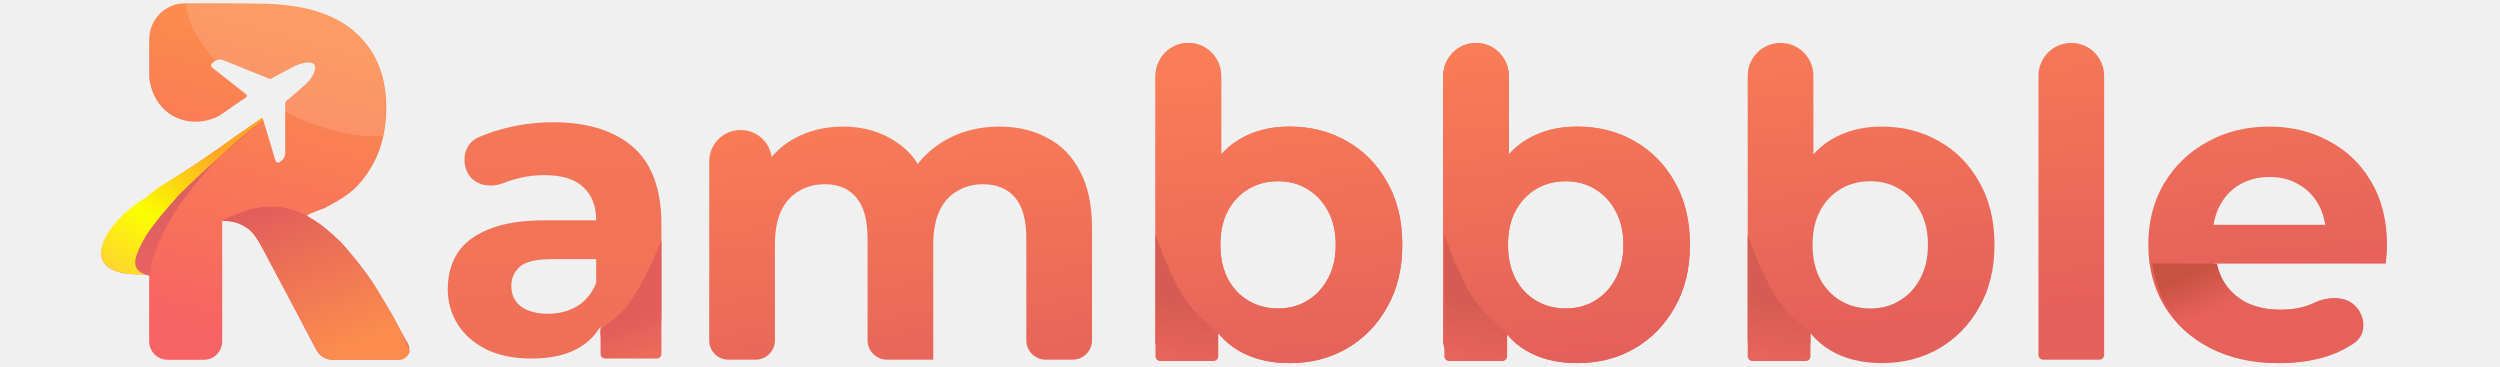
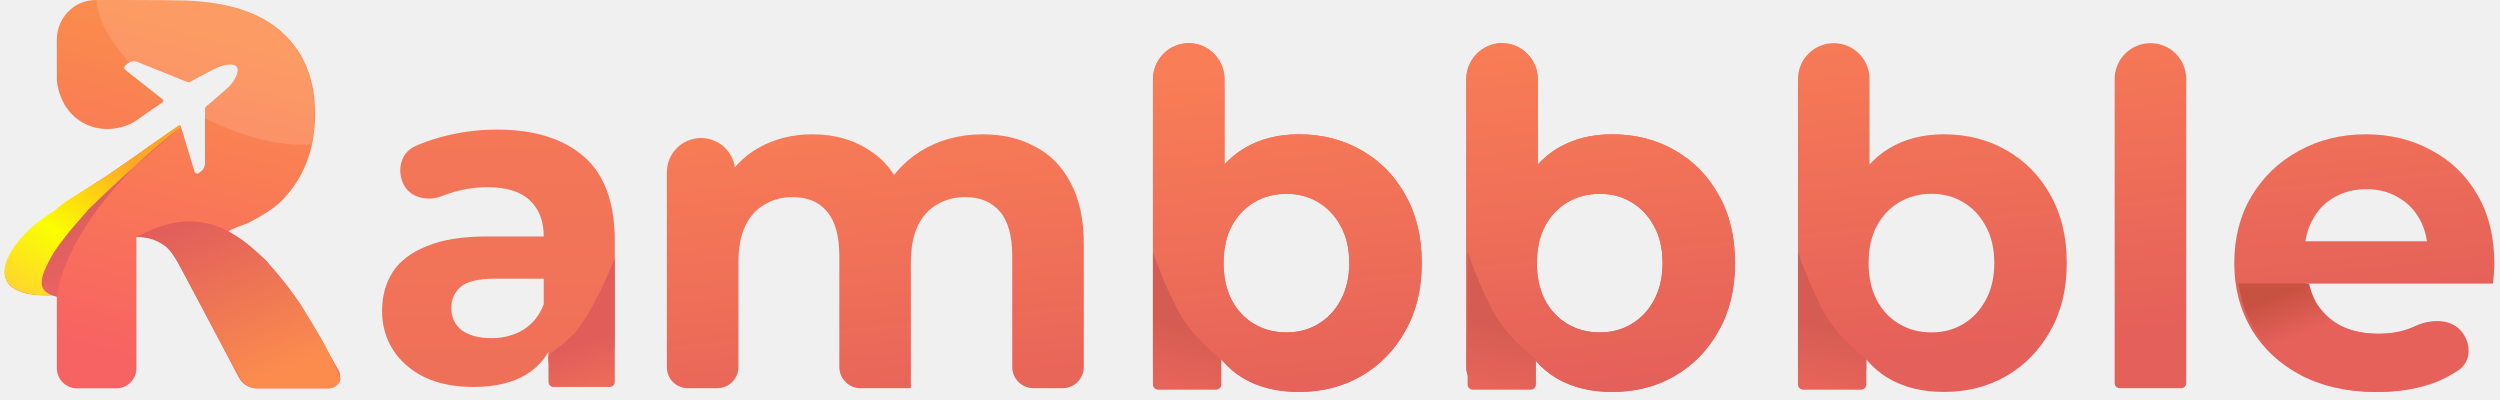
- <svg xmlns="http://www.w3.org/2000/svg" width="232" height="34" viewBox="0 0 232 34" fill="none">
-   <path d="M57.838 32.955C56.665 32.955 55.714 32.004 55.714 30.831V28.799L55.326 27.889V20.448C55.326 19.129 54.925 18.099 54.123 17.361C53.347 16.622 52.144 16.253 50.515 16.253C49.402 16.253 48.303 16.437 47.217 16.807C47.015 16.872 46.818 16.942 46.628 17.017C45.451 17.479 43.964 17.165 43.395 16.035V16.035C42.781 14.816 43.139 13.303 44.387 12.749C45.023 12.466 45.708 12.223 46.441 12.018C48.044 11.569 49.674 11.345 51.329 11.345C54.511 11.345 56.981 12.11 58.74 13.64C60.499 15.171 61.378 17.559 61.378 20.804V29.415C61.378 31.37 59.793 32.955 57.838 32.955V32.955ZM49.351 33.272C47.721 33.272 46.324 32.994 45.16 32.44C43.996 31.86 43.104 31.081 42.483 30.105C41.863 29.129 41.552 28.034 41.552 26.82C41.552 25.554 41.85 24.445 42.445 23.495C43.065 22.546 44.035 21.807 45.354 21.279C46.674 20.725 48.394 20.448 50.515 20.448H56.063V24.05H51.174C49.752 24.05 48.769 24.287 48.225 24.762C47.708 25.237 47.45 25.831 47.45 26.543C47.45 27.335 47.747 27.968 48.342 28.443C48.963 28.891 49.803 29.116 50.864 29.116C51.873 29.116 52.778 28.878 53.58 28.403C54.382 27.902 54.964 27.176 55.326 26.226L56.257 29.076C55.817 30.448 55.015 31.49 53.851 32.203C52.687 32.915 51.187 33.272 49.351 33.272Z" fill="url(#paint0_linear_1_328)" />
-   <path fill-rule="evenodd" clip-rule="evenodd" d="M61.379 24.8L61.379 22.309C61.379 22.309 59.89 26.1 58.3 28.267C57.543 29.298 55.863 30.433 55.863 30.433L55.731 30.65C55.795 30.579 55.67 30.887 55.731 30.814V32.839C55.731 33.078 55.921 33.272 56.155 33.272H60.955C61.189 33.272 61.379 33.078 61.379 32.839V24.8Z" fill="url(#paint1_linear_1_328)" />
-   <path fill-rule="evenodd" clip-rule="evenodd" d="M13.844 3.687C13.844 1.828 15.299 0.317 17.134 0.309C17.782 0.306 18.505 0.304 19.305 0.304C22.003 0.304 23.84 0.321 24.815 0.354C28.52 0.486 31.294 1.412 33.115 3.132C34.935 4.818 35.845 7.1 35.845 9.977C35.845 12.424 35.228 14.507 33.993 16.227C32.917 17.735 32.013 18.317 30.055 19.346C29.784 19.427 28.626 19.861 28.479 20.008C28.816 20.388 30.016 20.905 30.366 21.405C30.505 21.603 30.868 21.71 31.019 21.92C31.187 22.145 31.511 22.281 31.744 22.581C32.504 23.558 33.673 24.827 34.643 26.395C35.701 28.103 36.77 29.925 37.849 31.861C38.231 32.546 37.739 33.389 36.963 33.389H30.856C30.229 33.389 29.652 33.04 29.356 32.48L24.327 22.973C23.742 21.881 23.206 21.203 22.718 20.939C22.263 20.641 21.564 20.493 20.621 20.493V31.666C20.621 32.618 19.86 33.389 18.92 33.389H15.546C14.606 33.389 13.844 32.618 13.844 31.666V25.962C13.843 25.463 13.931 25.447 13.332 25.463C6.695 25.635 9.589 20.81 13.843 18.225C13.845 18.228 13.846 18.23 13.848 18.232C14.802 17.409 16.051 16.602 17.283 15.805C17.655 15.564 18.025 15.325 18.385 15.086L20.433 13.67C20.433 13.67 21.554 12.862 21.68 12.773C21.989 12.554 22.448 12.239 22.911 11.92C23.383 11.595 23.859 11.268 24.188 11.035C24.391 10.892 24.423 11.125 24.423 11.125L25.56 14.884C25.617 15.083 25.802 15.149 25.97 15.032L26.145 14.884C26.313 14.767 26.457 14.502 26.466 14.296V9.609C26.466 9.609 26.461 9.444 26.575 9.358C26.982 9.05 28.479 7.714 28.479 7.714C28.99 7.197 29.447 6.373 29.16 5.991C28.897 5.641 27.968 5.818 27.288 6.163C27.288 6.163 25.686 6.986 25.192 7.28C25.076 7.35 24.981 7.3 24.981 7.3L20.628 5.552C20.434 5.487 20.138 5.529 19.97 5.646L19.719 5.846C19.551 5.963 19.547 6.161 19.709 6.286L22.796 8.718C22.796 8.718 23.035 8.899 22.848 9.023C22.218 9.44 21.159 10.184 20.531 10.625L20.443 10.686C20.424 10.699 20.401 10.715 20.374 10.732C17.542 12.203 14.253 10.713 13.844 7.186V5.647V3.687Z" fill="url(#paint2_linear_1_328)" />
-   <path fill-rule="evenodd" clip-rule="evenodd" d="M13.814 25.524C13.764 25.456 13.637 25.456 13.331 25.463C6.694 25.636 9.552 20.671 13.685 18.233L13.814 18.097C14.769 17.274 16.05 16.602 17.282 15.806C17.654 15.565 18.024 15.326 18.384 15.087L20.431 13.671C20.431 13.671 21.553 12.863 21.679 12.774C21.988 12.555 22.446 12.24 22.91 11.921L22.91 11.921C23.382 11.596 23.858 11.269 24.187 11.036C24.36 10.914 24.409 11.064 24.419 11.112C24.419 11.112 24.419 11.113 24.419 11.113C10.9 22.112 11.775 25.253 13.903 25.45L13.814 25.524Z" fill="url(#paint3_linear_1_328)" />
-   <path d="M20.485 14.506C15.539 19.363 14.004 23.714 13.905 25.596C11.439 25.081 12.963 23.096 13.616 21.772L14.848 20.155L16.517 18.17C17.824 16.897 19.23 15.617 20.485 14.506C21.595 13.417 22.875 12.303 24.349 11.185C24.461 11.101 22.71 12.537 20.485 14.506Z" fill="url(#paint4_linear_1_328)" />
-   <path fill-rule="evenodd" clip-rule="evenodd" d="M38.03 32.577C37.934 33.023 37.546 33.389 37.034 33.389H30.928C30.3 33.389 29.724 33.039 29.427 32.479L24.346 23.022C23.761 21.931 23.311 21.375 22.823 21.111C22.376 20.818 21.66 20.498 20.743 20.492L20.617 20.492C25.289 18.023 29.277 18.521 34.578 26.177C34.624 26.249 34.669 26.322 34.714 26.395C35.318 27.369 35.925 28.379 36.535 29.427C37.042 30.389 37.541 31.436 38.03 32.577Z" fill="url(#paint5_linear_1_328)" />
-   <path fill-rule="evenodd" clip-rule="evenodd" d="M19.992 5.602C18.317 3.781 17.32 1.904 17.238 0.308C17.845 0.305 18.515 0.304 19.25 0.304C21.948 0.304 23.785 0.321 24.76 0.354C28.466 0.486 31.24 1.412 33.06 3.132C34.881 4.818 35.791 7.1 35.791 9.977C35.791 10.905 35.702 11.781 35.524 12.605C33.035 12.809 29.732 12.044 26.411 10.352V9.609C26.411 9.609 26.407 9.444 26.52 9.358C26.927 9.05 28.425 7.714 28.425 7.714C28.935 7.197 29.392 6.373 29.105 5.991C28.843 5.641 27.914 5.818 27.233 6.163C27.233 6.163 25.631 6.986 25.138 7.28C25.021 7.35 24.927 7.3 24.927 7.3L20.573 5.552C20.406 5.496 20.163 5.519 19.992 5.602Z" fill="white" fill-opacity="0.13" />
-   <path d="M92.742 11.747C94.41 11.747 95.882 12.091 97.158 12.777C98.461 13.438 99.477 14.468 100.207 15.868C100.962 17.241 101.34 19.011 101.34 21.177V31.574C101.34 32.571 100.532 33.379 99.535 33.379H97.049C96.052 33.379 95.243 32.571 95.243 31.574V22.127C95.243 20.411 94.892 19.143 94.188 18.324C93.485 17.505 92.495 17.096 91.218 17.096C90.333 17.096 89.538 17.307 88.835 17.73C88.131 18.126 87.584 18.733 87.193 19.552C86.802 20.371 86.607 21.414 86.607 22.682V33.379H82.316C81.319 33.379 80.511 32.571 80.511 31.574V22.127C80.511 20.411 80.159 19.143 79.456 18.324C78.778 17.505 77.801 17.096 76.525 17.096C75.639 17.096 74.844 17.307 74.141 17.73C73.437 18.126 72.89 18.733 72.499 19.552C72.109 20.371 71.913 21.414 71.913 22.682V31.574C71.913 32.571 71.105 33.379 70.108 33.379H67.593C66.612 33.379 65.817 32.584 65.817 31.603V14.976C65.817 13.368 67.12 12.064 68.728 12.064V12.064C70.336 12.064 71.64 13.368 71.64 14.976V17.888L70.545 16.185C71.275 14.732 72.304 13.636 73.633 12.896C74.987 12.13 76.525 11.747 78.244 11.747C80.172 11.747 81.852 12.249 83.285 13.253C84.744 14.23 85.708 15.736 86.177 17.769L84.028 17.175C84.731 15.511 85.852 14.191 87.389 13.213C88.952 12.236 90.736 11.747 92.742 11.747Z" fill="url(#paint6_linear_1_328)" />
-   <path d="M174.615 33.696C172.765 33.696 171.176 33.3 169.847 32.507C168.518 31.715 167.502 30.513 166.799 28.902C166.095 27.265 165.744 25.204 165.744 22.722C165.744 20.212 166.108 18.152 166.838 16.541C167.593 14.93 168.636 13.728 169.964 12.936C171.293 12.143 172.843 11.747 174.615 11.747C176.595 11.747 178.366 12.196 179.929 13.094C181.519 13.992 182.769 15.26 183.681 16.898C184.619 18.535 185.088 20.477 185.088 22.722C185.088 24.94 184.619 26.868 183.681 28.506C182.769 30.143 181.519 31.424 179.929 32.349C178.366 33.247 176.595 33.696 174.615 33.696ZM163.969 33.379C162.985 33.379 162.187 32.581 162.187 31.597V7.03C162.187 5.347 163.552 3.982 165.236 3.982V3.982C166.919 3.982 168.284 5.347 168.284 7.03V16.383L167.893 22.682L168.01 29.021V31.574C168.01 32.571 167.202 33.379 166.205 33.379H163.969ZM173.56 28.625C174.576 28.625 175.474 28.387 176.256 27.912C177.064 27.436 177.702 26.763 178.171 25.891C178.666 24.993 178.913 23.937 178.913 22.722C178.913 21.48 178.666 20.424 178.171 19.552C177.702 18.681 177.064 18.007 176.256 17.532C175.474 17.056 174.576 16.819 173.56 16.819C172.543 16.819 171.632 17.056 170.824 17.532C170.016 18.007 169.378 18.681 168.909 19.552C168.44 20.424 168.206 21.48 168.206 22.722C168.206 23.937 168.44 24.993 168.909 25.891C169.378 26.763 170.016 27.436 170.824 27.912C171.632 28.387 172.543 28.625 173.56 28.625Z" fill="url(#paint7_linear_1_328)" />
-   <path d="M189.611 33.379C189.367 33.379 189.169 33.181 189.169 32.937V7.03C189.169 5.347 190.534 3.982 192.217 3.982V3.982C193.901 3.982 195.265 5.347 195.265 7.03V32.937C195.265 33.181 195.067 33.379 194.823 33.379H189.611Z" fill="url(#paint8_linear_1_328)" />
-   <path d="M211.357 33.696C208.961 33.696 206.85 33.221 205.027 32.27C203.229 31.319 201.835 30.025 200.845 28.387C199.855 26.723 199.36 24.835 199.36 22.722C199.36 20.582 199.842 18.694 200.806 17.056C201.796 15.392 203.138 14.098 204.831 13.174C206.525 12.223 208.44 11.747 210.576 11.747C212.634 11.747 214.484 12.196 216.125 13.094C217.792 13.966 219.108 15.234 220.072 16.898C221.036 18.535 221.518 20.503 221.518 22.801C221.518 23.039 221.505 23.316 221.479 23.633C221.453 23.923 221.427 24.201 221.401 24.465H204.323V20.86H218.196L215.852 21.929C215.852 20.82 215.63 19.856 215.187 19.037C214.744 18.218 214.132 17.584 213.35 17.135C212.569 16.66 211.657 16.422 210.615 16.422C209.573 16.422 208.648 16.66 207.84 17.135C207.059 17.584 206.446 18.232 206.004 19.077C205.561 19.895 205.339 20.873 205.339 22.009V22.959C205.339 24.122 205.587 25.151 206.082 26.05C206.603 26.921 207.319 27.595 208.231 28.07C209.169 28.519 210.263 28.744 211.514 28.744C212.634 28.744 213.611 28.572 214.445 28.229C214.569 28.179 214.691 28.126 214.812 28.069C216.012 27.506 217.53 27.497 218.422 28.478V28.478C219.341 29.488 219.376 31.066 218.246 31.833C217.682 32.216 217.066 32.546 216.399 32.824C214.94 33.405 213.259 33.696 211.357 33.696Z" fill="url(#paint9_linear_1_328)" />
-   <path d="M146.353 33.696C144.503 33.696 142.914 33.3 141.585 32.507C140.256 31.715 139.24 30.513 138.537 28.902C137.833 27.265 137.482 25.204 137.482 22.722C137.482 20.212 137.846 18.152 138.576 16.541C139.331 14.93 140.374 13.728 141.702 12.936C143.031 12.143 144.581 11.747 146.353 11.747C148.333 11.747 150.104 12.196 151.667 13.094C153.257 13.992 154.507 15.26 155.419 16.898C156.357 18.535 156.826 20.477 156.826 22.722C156.826 24.94 156.357 26.868 155.419 28.506C154.507 30.143 153.257 31.424 151.667 32.349C150.104 33.247 148.333 33.696 146.353 33.696ZM135.683 33.379C134.712 33.379 133.925 32.581 133.925 31.597V7.072C133.925 5.366 135.29 3.982 136.974 3.982C138.657 3.982 140.022 5.366 140.022 7.072V16.383L139.631 22.682L139.748 29.021V30.661C139.748 32.162 138.548 33.379 137.067 33.379H135.683ZM145.298 28.625C146.314 28.625 147.212 28.387 147.994 27.912C148.802 27.436 149.44 26.763 149.909 25.891C150.404 24.993 150.651 23.937 150.651 22.722C150.651 21.48 150.404 20.424 149.909 19.552C149.44 18.681 148.802 18.007 147.994 17.532C147.212 17.056 146.314 16.819 145.298 16.819C144.281 16.819 143.37 17.056 142.562 17.532C141.754 18.007 141.116 18.681 140.647 19.552C140.178 20.424 139.944 21.48 139.944 22.722C139.944 23.937 140.178 24.993 140.647 25.891C141.116 26.763 141.754 27.436 142.562 27.912C143.37 28.387 144.281 28.625 145.298 28.625Z" fill="url(#paint10_linear_1_328)" />
-   <path d="M146.353 33.696C144.503 33.696 142.914 33.3 141.585 32.507C140.256 31.715 139.24 30.513 138.537 28.902C137.833 27.265 137.482 25.204 137.482 22.722C137.482 20.212 137.846 18.152 138.576 16.541C139.331 14.93 140.374 13.728 141.702 12.936C143.031 12.143 144.581 11.747 146.353 11.747C148.333 11.747 150.104 12.196 151.667 13.094C153.257 13.992 154.507 15.26 155.419 16.898C156.357 18.535 156.826 20.477 156.826 22.722C156.826 24.94 156.357 26.868 155.419 28.506C154.507 30.143 153.257 31.424 151.667 32.349C150.104 33.247 148.333 33.696 146.353 33.696ZM135.683 33.379C134.712 33.379 133.925 32.581 133.925 31.597V7.072C133.925 5.366 135.29 3.982 136.974 3.982C138.657 3.982 140.022 5.366 140.022 7.072V16.383L139.631 22.682L139.748 29.021V30.661C139.748 32.162 138.548 33.379 137.067 33.379H135.683ZM145.298 28.625C146.314 28.625 147.212 28.387 147.994 27.912C148.802 27.436 149.44 26.763 149.909 25.891C150.404 24.993 150.651 23.937 150.651 22.722C150.651 21.48 150.404 20.424 149.909 19.552C149.44 18.681 148.802 18.007 147.994 17.532C147.212 17.056 146.314 16.819 145.298 16.819C144.281 16.819 143.37 17.056 142.562 17.532C141.754 18.007 141.116 18.681 140.647 19.552C140.178 20.424 139.944 21.48 139.944 22.722C139.944 23.937 140.178 24.993 140.647 25.891C141.116 26.763 141.754 27.436 142.562 27.912C143.37 28.387 144.281 28.625 145.298 28.625Z" fill="url(#paint11_linear_1_328)" />
-   <path d="M119.659 33.696C117.809 33.696 116.22 33.3 114.891 32.507C113.562 31.715 112.546 30.513 111.843 28.902C111.139 27.265 110.788 25.204 110.788 22.722C110.788 20.212 111.152 18.152 111.882 16.541C112.637 14.93 113.679 13.728 115.008 12.936C116.337 12.143 117.887 11.747 119.659 11.747C121.639 11.747 123.41 12.196 124.973 13.094C126.563 13.992 127.813 15.26 128.725 16.898C129.663 18.535 130.132 20.477 130.132 22.722C130.132 24.94 129.663 26.868 128.725 28.506C127.813 30.143 126.563 31.424 124.973 32.349C123.41 33.247 121.639 33.696 119.659 33.696ZM108.989 33.379C108.018 33.379 107.231 32.581 107.231 31.597V7.072C107.231 5.366 108.596 3.982 110.28 3.982C111.963 3.982 113.328 5.366 113.328 7.072V16.383L112.937 22.682L113.054 29.021V30.661C113.054 32.162 111.854 33.379 110.373 33.379H108.989ZM118.603 28.625C119.62 28.625 120.518 28.387 121.3 27.912C122.108 27.436 122.746 26.763 123.215 25.891C123.71 24.993 123.957 23.937 123.957 22.722C123.957 21.48 123.71 20.424 123.215 19.552C122.746 18.681 122.108 18.007 121.3 17.532C120.518 17.056 119.62 16.819 118.603 16.819C117.587 16.819 116.676 17.056 115.868 17.532C115.06 18.007 114.422 18.681 113.953 19.552C113.484 20.424 113.25 21.48 113.25 22.722C113.25 23.937 113.484 24.993 113.953 25.891C114.422 26.763 115.06 27.436 115.868 27.912C116.676 28.387 117.587 28.625 118.603 28.625Z" fill="url(#paint12_linear_1_328)" />
-   <path d="M119.659 33.696C117.809 33.696 116.22 33.3 114.891 32.507C113.562 31.715 112.546 30.513 111.843 28.902C111.139 27.265 110.788 25.204 110.788 22.722C110.788 20.212 111.152 18.152 111.882 16.541C112.637 14.93 113.679 13.728 115.008 12.936C116.337 12.143 117.887 11.747 119.659 11.747C121.639 11.747 123.41 12.196 124.973 13.094C126.563 13.992 127.813 15.26 128.725 16.898C129.663 18.535 130.132 20.477 130.132 22.722C130.132 24.94 129.663 26.868 128.725 28.506C127.813 30.143 126.563 31.424 124.973 32.349C123.41 33.247 121.639 33.696 119.659 33.696ZM108.989 33.379C108.018 33.379 107.231 32.581 107.231 31.597V7.072C107.231 5.366 108.596 3.982 110.28 3.982C111.963 3.982 113.328 5.366 113.328 7.072V16.383L112.937 22.682L113.054 29.021V30.661C113.054 32.162 111.854 33.379 110.373 33.379H108.989ZM118.603 28.625C119.62 28.625 120.518 28.387 121.3 27.912C122.108 27.436 122.746 26.763 123.215 25.891C123.71 24.993 123.957 23.937 123.957 22.722C123.957 21.48 123.71 20.424 123.215 19.552C122.746 18.681 122.108 18.007 121.3 17.532C120.518 17.056 119.62 16.819 118.603 16.819C117.587 16.819 116.676 17.056 115.868 17.532C115.06 18.007 114.422 18.681 113.953 19.552C113.484 20.424 113.25 21.48 113.25 22.722C113.25 23.937 113.484 24.993 113.953 25.891C114.422 26.763 115.06 27.436 115.868 27.912C116.676 28.387 117.587 28.625 118.603 28.625Z" fill="url(#paint13_linear_1_328)" />
-   <path fill-rule="evenodd" clip-rule="evenodd" d="M168.01 32.508V33.061C168.01 33.304 167.816 33.501 167.576 33.501H162.622C162.382 33.501 162.187 33.304 162.187 33.061V21.81C162.187 21.81 162.927 23.865 163.528 25.124C164.097 26.315 164.381 27.019 165.157 28.083C166.089 29.361 168.01 30.945 168.01 30.945V32.508Z" fill="url(#paint14_linear_1_328)" />
-   <path fill-rule="evenodd" clip-rule="evenodd" d="M139.862 32.508V33.061C139.862 33.304 139.668 33.501 139.428 33.501H134.473C134.234 33.501 134.039 33.304 134.039 33.061V21.81C134.039 21.81 134.779 23.865 135.38 25.124C135.949 26.315 136.232 27.019 137.009 28.083C137.941 29.361 139.862 30.945 139.862 30.945V32.508Z" fill="url(#paint15_linear_1_328)" />
-   <path fill-rule="evenodd" clip-rule="evenodd" d="M113.054 32.508V33.061C113.054 33.304 112.86 33.501 112.62 33.501H107.666C107.426 33.501 107.231 33.304 107.231 33.061V21.81C107.231 21.81 107.971 23.865 108.572 25.124C109.141 26.315 109.425 27.019 110.201 28.083C111.133 29.361 113.054 30.945 113.054 30.945V32.508Z" fill="url(#paint16_linear_1_328)" />
-   <path fill-rule="evenodd" clip-rule="evenodd" d="M205.267 32.27C207.091 33.221 209.201 33.696 211.598 33.696C213.5 33.696 215.18 33.405 216.639 32.824C217.297 32.55 217.905 32.225 218.463 31.849C219.602 31.08 219.569 29.474 218.64 28.453C217.757 27.482 216.269 27.49 215.089 28.052C214.957 28.115 214.822 28.174 214.685 28.229C213.852 28.572 212.875 28.744 211.755 28.744C210.504 28.744 209.41 28.519 208.472 28.07C207.56 27.595 206.844 26.921 206.323 26.05C206.053 25.561 205.857 25.032 205.734 24.465L199.718 24.452C199.919 25.879 200.374 27.191 201.086 28.387C202.076 30.025 203.47 31.319 205.267 32.27Z" fill="url(#paint17_linear_1_328)" />
+ <svg xmlns="http://www.w3.org/2000/svg" width="213" height="34" viewBox="0 0 213 34" fill="none">
+   <path d="M48.838 32.651C47.665 32.651 46.714 31.7 46.714 30.526V28.495L46.326 27.584V20.144C46.326 18.824 45.925 17.795 45.123 17.056C44.347 16.318 43.144 15.948 41.515 15.948C40.402 15.948 39.303 16.133 38.217 16.502C38.015 16.568 37.818 16.638 37.628 16.713C36.451 17.175 34.964 16.86 34.395 15.731V15.731C33.781 14.511 34.139 12.999 35.387 12.445C36.023 12.162 36.708 11.918 37.441 11.713C39.044 11.265 40.674 11.04 42.329 11.04C45.511 11.04 47.981 11.806 49.74 13.336C51.499 14.867 52.378 17.254 52.378 20.5V29.11C52.378 31.066 50.793 32.651 48.838 32.651V32.651ZM40.351 32.967C38.721 32.967 37.324 32.69 36.16 32.136C34.996 31.556 34.104 30.777 33.483 29.801C32.863 28.825 32.552 27.73 32.552 26.516C32.552 25.249 32.85 24.141 33.445 23.191C34.065 22.241 35.035 21.503 36.354 20.975C37.674 20.421 39.394 20.144 41.515 20.144H47.063V23.745H42.174C40.752 23.745 39.769 23.983 39.225 24.458C38.708 24.933 38.45 25.526 38.45 26.239C38.45 27.03 38.747 27.664 39.342 28.139C39.963 28.587 40.803 28.811 41.864 28.811C42.873 28.811 43.778 28.574 44.58 28.099C45.382 27.598 45.964 26.872 46.326 25.922L47.257 28.772C46.817 30.144 46.015 31.186 44.851 31.899C43.687 32.611 42.187 32.967 40.351 32.967Z" fill="url(#paint0_linear_1131_104)" />
+   <path fill-rule="evenodd" clip-rule="evenodd" d="M52.379 24.496L52.379 22.004C52.379 22.004 50.89 25.796 49.3 27.962C48.543 28.994 46.863 30.129 46.863 30.129L46.731 30.346C46.795 30.275 46.67 30.583 46.731 30.509V32.534C46.731 32.774 46.921 32.968 47.155 32.968H51.955C52.189 32.968 52.379 32.774 52.379 32.534V24.496Z" fill="url(#paint1_linear_1131_104)" />
+   <path fill-rule="evenodd" clip-rule="evenodd" d="M4.844 3.382C4.844 1.524 6.299 0.013 8.134 0.004C8.782 0.001 9.505 0 10.305 0C13.003 0 14.839 0.017 15.815 0.05C19.52 0.182 22.294 1.108 24.115 2.827C25.935 4.514 26.845 6.796 26.845 9.673C26.845 12.12 26.228 14.203 24.993 15.922C23.917 17.431 23.013 18.013 21.055 19.042C20.784 19.122 19.626 19.557 19.479 19.704C19.816 20.084 21.016 20.601 21.366 21.101C21.505 21.299 21.868 21.405 22.019 21.616C22.187 21.841 22.511 21.977 22.744 22.277C23.504 23.254 24.673 24.523 25.643 26.091C26.701 27.798 27.77 29.62 28.849 31.557C29.231 32.242 28.739 33.085 27.963 33.085H21.856C21.229 33.085 20.652 32.736 20.356 32.175L15.327 22.669C14.742 21.577 14.206 20.899 13.718 20.635C13.263 20.337 12.564 20.188 11.621 20.188V31.362C11.621 32.314 10.86 33.085 9.92 33.085H6.546C5.606 33.085 4.844 32.314 4.844 31.362V25.657C4.843 25.159 4.931 25.143 4.333 25.159C-2.305 25.331 0.589 20.506 4.843 17.921C4.845 17.923 4.846 17.926 4.848 17.928C5.802 17.105 7.051 16.297 8.283 15.501C8.655 15.26 9.025 15.021 9.385 14.782L11.432 13.366C11.432 13.366 12.554 12.558 12.68 12.469C12.989 12.25 13.448 11.934 13.911 11.616C14.383 11.291 14.859 10.964 15.188 10.731C15.391 10.588 15.423 10.82 15.423 10.82L16.56 14.58C16.617 14.778 16.802 14.845 16.97 14.728L17.145 14.58C17.313 14.463 17.457 14.198 17.466 13.992V9.305C17.466 9.305 17.461 9.14 17.575 9.054C17.982 8.745 19.479 7.41 19.479 7.41C19.99 6.893 20.447 6.069 20.16 5.686C19.897 5.337 18.968 5.514 18.288 5.859C18.288 5.859 16.686 6.682 16.192 6.976C16.076 7.046 15.981 6.996 15.981 6.996L11.627 5.248C11.434 5.182 11.138 5.224 10.97 5.342L10.719 5.542C10.551 5.659 10.547 5.857 10.71 5.982L13.796 8.414C13.796 8.414 14.035 8.595 13.848 8.718C13.218 9.136 12.159 9.879 11.531 10.32L11.443 10.382C11.424 10.395 11.401 10.411 11.374 10.428C8.542 11.898 5.253 10.409 4.844 6.882V5.343V3.382Z" fill="url(#paint2_linear_1131_104)" />
+   <path fill-rule="evenodd" clip-rule="evenodd" d="M4.814 25.22C4.764 25.151 4.637 25.151 4.331 25.159C-2.306 25.332 0.552 20.366 4.685 17.929L4.814 17.793C5.769 16.97 7.05 16.298 8.282 15.501C8.654 15.261 9.024 15.021 9.384 14.783L11.431 13.367C11.431 13.367 12.553 12.559 12.679 12.47C12.988 12.251 13.446 11.935 13.91 11.617L13.91 11.616C14.382 11.292 14.858 10.964 15.187 10.732C15.36 10.61 15.409 10.76 15.419 10.808C15.419 10.808 15.419 10.808 15.419 10.809C1.9 21.808 2.776 24.949 4.903 25.145L4.814 25.22Z" fill="url(#paint3_linear_1131_104)" />
+   <path d="M11.485 14.202C6.539 19.058 5.004 23.41 4.905 25.291C2.439 24.777 3.963 22.792 4.616 21.468L5.848 19.851L7.516 17.866C8.824 16.593 10.23 15.312 11.485 14.202C12.595 13.113 13.875 11.998 15.349 10.881C15.461 10.796 13.71 12.233 11.485 14.202Z" fill="url(#paint4_linear_1131_104)" />
+   <path fill-rule="evenodd" clip-rule="evenodd" d="M29.03 32.273C28.934 32.718 28.546 33.085 28.034 33.085H21.928C21.3 33.085 20.724 32.735 20.427 32.175L15.346 22.718C14.761 21.627 14.311 21.071 13.823 20.806C13.376 20.514 12.66 20.193 11.743 20.188L11.617 20.188C16.289 17.719 20.277 18.217 25.578 25.873C25.624 25.945 25.669 26.018 25.714 26.091C26.318 27.064 26.925 28.075 27.535 29.123C28.042 30.084 28.541 31.132 29.03 32.273Z" fill="url(#paint5_linear_1131_104)" />
+   <path fill-rule="evenodd" clip-rule="evenodd" d="M10.992 5.298C9.317 3.477 8.32 1.6 8.238 0.004C8.845 0.001 9.516 0 10.25 0C12.948 0 14.785 0.017 15.76 0.05C19.466 0.182 22.24 1.108 24.06 2.827C25.881 4.514 26.791 6.796 26.791 9.673C26.791 10.601 26.702 11.477 26.524 12.3C24.035 12.505 20.732 11.74 17.411 10.047V9.305C17.411 9.305 17.407 9.14 17.52 9.054C17.927 8.745 19.425 7.41 19.425 7.41C19.935 6.893 20.392 6.069 20.105 5.686C19.843 5.337 18.914 5.514 18.233 5.859C18.233 5.859 16.631 6.682 16.138 6.976C16.021 7.046 15.927 6.996 15.927 6.996L11.573 5.248C11.406 5.191 11.163 5.215 10.992 5.298Z" fill="white" fill-opacity="0.13" />
+   <path d="M83.742 11.443C85.41 11.443 86.882 11.787 88.158 12.473C89.461 13.133 90.477 14.164 91.207 15.563C91.962 16.937 92.34 18.706 92.34 20.872V31.27C92.34 32.267 91.532 33.075 90.535 33.075H88.049C87.052 33.075 86.243 32.267 86.243 31.27V21.823C86.243 20.106 85.892 18.839 85.188 18.02C84.485 17.201 83.495 16.792 82.218 16.792C81.333 16.792 80.538 17.003 79.835 17.425C79.131 17.822 78.584 18.429 78.193 19.248C77.802 20.067 77.607 21.11 77.607 22.378V33.075H73.316C72.319 33.075 71.511 32.267 71.511 31.27V21.823C71.511 20.106 71.159 18.839 70.456 18.02C69.778 17.201 68.801 16.792 67.525 16.792C66.639 16.792 65.844 17.003 65.141 17.425C64.437 17.822 63.89 18.429 63.499 19.248C63.109 20.067 62.913 21.11 62.913 22.378V31.27C62.913 32.267 62.105 33.075 61.108 33.075H58.593C57.612 33.075 56.817 32.279 56.817 31.299V14.671C56.817 13.064 58.12 11.76 59.728 11.76V11.76C61.336 11.76 62.64 13.064 62.64 14.671V17.584L61.545 15.88C62.275 14.428 63.304 13.332 64.633 12.592C65.987 11.826 67.525 11.443 69.244 11.443C71.172 11.443 72.852 11.945 74.285 12.949C75.744 13.926 76.708 15.431 77.177 17.465L75.028 16.871C75.731 15.207 76.852 13.886 78.389 12.909C79.952 11.932 81.736 11.443 83.742 11.443Z" fill="url(#paint6_linear_1131_104)" />
+   <path d="M165.615 33.392C163.765 33.392 162.176 32.995 160.847 32.203C159.518 31.411 158.502 30.209 157.799 28.598C157.095 26.96 156.744 24.9 156.744 22.417C156.744 19.908 157.108 17.848 157.838 16.237C158.593 14.626 159.636 13.424 160.964 12.632C162.293 11.839 163.843 11.443 165.615 11.443C167.595 11.443 169.366 11.892 170.929 12.79C172.519 13.688 173.769 14.956 174.681 16.593C175.619 18.231 176.088 20.172 176.088 22.417C176.088 24.636 175.619 26.564 174.681 28.202C173.769 29.839 172.519 31.12 170.929 32.045C169.366 32.943 167.595 33.392 165.615 33.392ZM154.969 33.075C153.985 33.075 153.187 32.277 153.187 31.293V6.726C153.187 5.043 154.552 3.678 156.236 3.678V3.678C157.919 3.678 159.284 5.043 159.284 6.726V16.078L158.893 22.378L159.01 28.717V31.27C159.01 32.267 158.202 33.075 157.205 33.075H154.969ZM164.56 28.32C165.576 28.32 166.474 28.083 167.256 27.607C168.064 27.132 168.702 26.459 169.171 25.587C169.666 24.689 169.913 23.632 169.913 22.417C169.913 21.176 169.666 20.12 169.171 19.248C168.702 18.376 168.064 17.703 167.256 17.227C166.474 16.752 165.576 16.514 164.56 16.514C163.543 16.514 162.632 16.752 161.824 17.227C161.016 17.703 160.378 18.376 159.909 19.248C159.44 20.12 159.206 21.176 159.206 22.417C159.206 23.632 159.44 24.689 159.909 25.587C160.378 26.459 161.016 27.132 161.824 27.607C162.632 28.083 163.543 28.32 164.56 28.32Z" fill="url(#paint7_linear_1131_104)" />
+   <path d="M180.611 33.075C180.367 33.075 180.169 32.877 180.169 32.633V6.726C180.169 5.043 181.534 3.678 183.217 3.678V3.678C184.901 3.678 186.265 5.043 186.265 6.726V32.633C186.265 32.877 186.067 33.075 185.823 33.075H180.611Z" fill="url(#paint8_linear_1131_104)" />
+   <path d="M202.357 33.392C199.961 33.392 197.85 32.916 196.027 31.965C194.229 31.015 192.835 29.72 191.845 28.083C190.855 26.419 190.36 24.53 190.36 22.417C190.36 20.278 190.842 18.39 191.806 16.752C192.796 15.088 194.138 13.794 195.831 12.869C197.525 11.919 199.44 11.443 201.576 11.443C203.634 11.443 205.484 11.892 207.125 12.79C208.792 13.662 210.108 14.93 211.072 16.593C212.036 18.231 212.518 20.199 212.518 22.497C212.518 22.734 212.505 23.012 212.479 23.329C212.453 23.619 212.427 23.896 212.401 24.161H195.323V20.555H209.196L206.852 21.625C206.852 20.516 206.63 19.552 206.187 18.733C205.744 17.914 205.132 17.28 204.35 16.831C203.569 16.356 202.657 16.118 201.615 16.118C200.573 16.118 199.648 16.356 198.84 16.831C198.059 17.28 197.446 17.927 197.004 18.773C196.561 19.591 196.339 20.569 196.339 21.704V22.655C196.339 23.817 196.587 24.847 197.082 25.745C197.603 26.617 198.319 27.291 199.231 27.766C200.169 28.215 201.263 28.439 202.514 28.439C203.634 28.439 204.611 28.268 205.445 27.924C205.569 27.875 205.691 27.822 205.812 27.765C207.012 27.202 208.53 27.193 209.422 28.174V28.174C210.341 29.184 210.376 30.761 209.246 31.529C208.682 31.912 208.066 32.242 207.399 32.52C205.94 33.101 204.259 33.392 202.357 33.392Z" fill="url(#paint9_linear_1131_104)" />
+   <path d="M137.353 33.392C135.503 33.392 133.914 32.995 132.585 32.203C131.256 31.411 130.24 30.209 129.537 28.598C128.833 26.96 128.482 24.9 128.482 22.417C128.482 19.908 128.846 17.848 129.576 16.237C130.331 14.626 131.374 13.424 132.702 12.632C134.031 11.839 135.581 11.443 137.353 11.443C139.333 11.443 141.104 11.892 142.667 12.79C144.257 13.688 145.507 14.956 146.419 16.593C147.357 18.231 147.826 20.172 147.826 22.417C147.826 24.636 147.357 26.564 146.419 28.202C145.507 29.839 144.257 31.12 142.667 32.045C141.104 32.943 139.333 33.392 137.353 33.392ZM126.683 33.075C125.712 33.075 124.925 32.277 124.925 31.293V6.768C124.925 5.062 126.29 3.678 127.974 3.678C129.657 3.678 131.022 5.062 131.022 6.768V16.078L130.631 22.378L130.748 28.717V30.357C130.748 31.858 129.548 33.075 128.067 33.075H126.683ZM136.298 28.32C137.314 28.32 138.212 28.083 138.994 27.607C139.802 27.132 140.44 26.459 140.909 25.587C141.404 24.689 141.651 23.632 141.651 22.417C141.651 21.176 141.404 20.12 140.909 19.248C140.44 18.376 139.802 17.703 138.994 17.227C138.212 16.752 137.314 16.514 136.298 16.514C135.281 16.514 134.37 16.752 133.562 17.227C132.754 17.703 132.116 18.376 131.647 19.248C131.178 20.12 130.944 21.176 130.944 22.417C130.944 23.632 131.178 24.689 131.647 25.587C132.116 26.459 132.754 27.132 133.562 27.607C134.37 28.083 135.281 28.32 136.298 28.32Z" fill="url(#paint10_linear_1131_104)" />
+   <path d="M137.353 33.392C135.503 33.392 133.914 32.995 132.585 32.203C131.256 31.411 130.24 30.209 129.537 28.598C128.833 26.96 128.482 24.9 128.482 22.417C128.482 19.908 128.846 17.848 129.576 16.237C130.331 14.626 131.374 13.424 132.702 12.632C134.031 11.839 135.581 11.443 137.353 11.443C139.333 11.443 141.104 11.892 142.667 12.79C144.257 13.688 145.507 14.956 146.419 16.593C147.357 18.231 147.826 20.172 147.826 22.417C147.826 24.636 147.357 26.564 146.419 28.202C145.507 29.839 144.257 31.12 142.667 32.045C141.104 32.943 139.333 33.392 137.353 33.392ZM126.683 33.075C125.712 33.075 124.925 32.277 124.925 31.293V6.768C124.925 5.062 126.29 3.678 127.974 3.678C129.657 3.678 131.022 5.062 131.022 6.768V16.078L130.631 22.378L130.748 28.717V30.357C130.748 31.858 129.548 33.075 128.067 33.075H126.683ZM136.298 28.32C137.314 28.32 138.212 28.083 138.994 27.607C139.802 27.132 140.44 26.459 140.909 25.587C141.404 24.689 141.651 23.632 141.651 22.417C141.651 21.176 141.404 20.12 140.909 19.248C140.44 18.376 139.802 17.703 138.994 17.227C138.212 16.752 137.314 16.514 136.298 16.514C135.281 16.514 134.37 16.752 133.562 17.227C132.754 17.703 132.116 18.376 131.647 19.248C131.178 20.12 130.944 21.176 130.944 22.417C130.944 23.632 131.178 24.689 131.647 25.587C132.116 26.459 132.754 27.132 133.562 27.607C134.37 28.083 135.281 28.32 136.298 28.32Z" fill="url(#paint11_linear_1131_104)" />
+   <path d="M110.659 33.392C108.809 33.392 107.22 32.995 105.891 32.203C104.562 31.411 103.546 30.209 102.843 28.598C102.139 26.96 101.788 24.9 101.788 22.417C101.788 19.908 102.152 17.848 102.882 16.237C103.637 14.626 104.679 13.424 106.008 12.632C107.337 11.839 108.887 11.443 110.659 11.443C112.639 11.443 114.41 11.892 115.973 12.79C117.563 13.688 118.813 14.956 119.725 16.593C120.663 18.231 121.132 20.172 121.132 22.417C121.132 24.636 120.663 26.564 119.725 28.202C118.813 29.839 117.563 31.12 115.973 32.045C114.41 32.943 112.639 33.392 110.659 33.392ZM99.989 33.075C99.018 33.075 98.231 32.277 98.231 31.293V6.768C98.231 5.062 99.596 3.678 101.28 3.678C102.963 3.678 104.328 5.062 104.328 6.768V16.078L103.937 22.378L104.054 28.717V30.357C104.054 31.858 102.854 33.075 101.373 33.075H99.989ZM109.603 28.32C110.62 28.32 111.518 28.083 112.3 27.607C113.108 27.132 113.746 26.459 114.215 25.587C114.71 24.689 114.957 23.632 114.957 22.417C114.957 21.176 114.71 20.12 114.215 19.248C113.746 18.376 113.108 17.703 112.3 17.227C111.518 16.752 110.62 16.514 109.603 16.514C108.587 16.514 107.676 16.752 106.868 17.227C106.06 17.703 105.422 18.376 104.953 19.248C104.484 20.12 104.25 21.176 104.25 22.417C104.25 23.632 104.484 24.689 104.953 25.587C105.422 26.459 106.06 27.132 106.868 27.607C107.676 28.083 108.587 28.32 109.603 28.32Z" fill="url(#paint12_linear_1131_104)" />
+   <path d="M110.659 33.392C108.809 33.392 107.22 32.995 105.891 32.203C104.562 31.411 103.546 30.209 102.843 28.598C102.139 26.96 101.788 24.9 101.788 22.417C101.788 19.908 102.152 17.848 102.882 16.237C103.637 14.626 104.679 13.424 106.008 12.632C107.337 11.839 108.887 11.443 110.659 11.443C112.639 11.443 114.41 11.892 115.973 12.79C117.563 13.688 118.813 14.956 119.725 16.593C120.663 18.231 121.132 20.172 121.132 22.417C121.132 24.636 120.663 26.564 119.725 28.202C118.813 29.839 117.563 31.12 115.973 32.045C114.41 32.943 112.639 33.392 110.659 33.392ZM99.989 33.075C99.018 33.075 98.231 32.277 98.231 31.293V6.768C98.231 5.062 99.596 3.678 101.28 3.678C102.963 3.678 104.328 5.062 104.328 6.768V16.078L103.937 22.378L104.054 28.717V30.357C104.054 31.858 102.854 33.075 101.373 33.075H99.989ZM109.603 28.32C110.62 28.32 111.518 28.083 112.3 27.607C113.108 27.132 113.746 26.459 114.215 25.587C114.71 24.689 114.957 23.632 114.957 22.417C114.957 21.176 114.71 20.12 114.215 19.248C113.746 18.376 113.108 17.703 112.3 17.227C111.518 16.752 110.62 16.514 109.603 16.514C108.587 16.514 107.676 16.752 106.868 17.227C106.06 17.703 105.422 18.376 104.953 19.248C104.484 20.12 104.25 21.176 104.25 22.417C104.25 23.632 104.484 24.689 104.953 25.587C105.422 26.459 106.06 27.132 106.868 27.607C107.676 28.083 108.587 28.32 109.603 28.32Z" fill="url(#paint13_linear_1131_104)" />
+   <path fill-rule="evenodd" clip-rule="evenodd" d="M159.01 32.203V32.757C159.01 33 158.816 33.197 158.576 33.197H153.622C153.382 33.197 153.187 33 153.187 32.757V21.506C153.187 21.506 153.927 23.561 154.528 24.82C155.097 26.011 155.381 26.715 156.157 27.779C157.089 29.056 159.01 30.64 159.01 30.64V32.203Z" fill="url(#paint14_linear_1131_104)" />
+   <path fill-rule="evenodd" clip-rule="evenodd" d="M130.862 32.203V32.757C130.862 33 130.668 33.197 130.428 33.197H125.473C125.234 33.197 125.039 33 125.039 32.757V21.506C125.039 21.506 125.779 23.561 126.38 24.82C126.949 26.011 127.232 26.715 128.009 27.779C128.941 29.056 130.862 30.64 130.862 30.64V32.203Z" fill="url(#paint15_linear_1131_104)" />
+   <path fill-rule="evenodd" clip-rule="evenodd" d="M104.054 32.203V32.757C104.054 33 103.86 33.197 103.62 33.197H98.666C98.426 33.197 98.231 33 98.231 32.757V21.506C98.231 21.506 98.971 23.561 99.572 24.82C100.141 26.011 100.425 26.715 101.201 27.779C102.133 29.056 104.054 30.64 104.054 30.64V32.203Z" fill="url(#paint16_linear_1131_104)" />
+   <path fill-rule="evenodd" clip-rule="evenodd" d="M196.267 31.965C198.091 32.916 200.201 33.392 202.598 33.392C204.5 33.392 206.18 33.101 207.639 32.52C208.297 32.246 208.905 31.921 209.462 31.545C210.602 30.776 210.569 29.17 209.64 28.149C208.757 27.178 207.269 27.186 206.089 27.748C205.956 27.811 205.822 27.87 205.685 27.924C204.852 28.268 203.875 28.439 202.755 28.439C201.504 28.439 200.41 28.215 199.472 27.766C198.56 27.291 197.844 26.617 197.322 25.745C197.053 25.256 196.857 24.728 196.734 24.161L190.718 24.148C190.919 25.575 191.374 26.887 192.086 28.083C193.076 29.72 194.47 31.015 196.267 31.965Z" fill="url(#paint17_linear_1131_104)" />
  <defs>
-     <linearGradient id="paint0_linear_1_328" x1="52.242" y1="-5.387" x2="52.242" y2="42.85" gradientUnits="userSpaceOnUse">
+     <linearGradient id="paint0_linear_1131_104" x1="43.242" y1="-5.691" x2="43.242" y2="42.546" gradientUnits="userSpaceOnUse">
      <stop stop-color="#F97D57" />
      <stop offset="1" stop-color="#EC6C59" />
    </linearGradient>
-     <linearGradient id="paint1_linear_1_328" x1="57.453" y1="29.892" x2="58.59" y2="33.257" gradientUnits="userSpaceOnUse">
+     <linearGradient id="paint1_linear_1131_104" x1="48.453" y1="29.587" x2="49.59" y2="32.953" gradientUnits="userSpaceOnUse">
      <stop stop-color="#E05D5A" />
      <stop offset="1" stop-color="#EB6A59" />
    </linearGradient>
-     <linearGradient id="paint2_linear_1_328" x1="18.4" y1="30.375" x2="25.766" y2="3.001" gradientUnits="userSpaceOnUse">
+     <linearGradient id="paint2_linear_1131_104" x1="9.4" y1="30.071" x2="16.766" y2="2.697" gradientUnits="userSpaceOnUse">
      <stop stop-color="#F76362" />
      <stop offset="1" stop-color="#FB8C4D" />
    </linearGradient>
-     <linearGradient id="paint3_linear_1_328" x1="10.35" y1="25.596" x2="18.556" y2="13.053" gradientUnits="userSpaceOnUse">
+     <linearGradient id="paint3_linear_1131_104" x1="1.35" y1="25.292" x2="9.556" y2="12.749" gradientUnits="userSpaceOnUse">
      <stop stop-color="#FFD232" />
      <stop offset="0.441" stop-color="#FAFF00" />
      <stop offset="1" stop-color="#FFA723" />
    </linearGradient>
-     <linearGradient id="paint4_linear_1_328" x1="13.687" y1="20.375" x2="18.488" y2="27.151" gradientUnits="userSpaceOnUse">
+     <linearGradient id="paint4_linear_1131_104" x1="4.687" y1="20.071" x2="9.488" y2="26.847" gradientUnits="userSpaceOnUse">
      <stop stop-color="#DC605F" />
      <stop offset="1" stop-color="#F86463" />
    </linearGradient>
-     <linearGradient id="paint5_linear_1_328" x1="23.693" y1="19.567" x2="29.509" y2="33.333" gradientUnits="userSpaceOnUse">
+     <linearGradient id="paint5_linear_1131_104" x1="14.693" y1="19.263" x2="20.509" y2="33.028" gradientUnits="userSpaceOnUse">
      <stop stop-color="#E15E5B" />
      <stop offset="1" stop-color="#FB8C4E" />
    </linearGradient>
-     <linearGradient id="paint6_linear_1_328" x1="138.106" y1="3.885" x2="141.063" y2="33.688" gradientUnits="userSpaceOnUse">
+     <linearGradient id="paint6_linear_1131_104" x1="129.106" y1="3.581" x2="132.063" y2="33.384" gradientUnits="userSpaceOnUse">
      <stop stop-color="#F97D56" />
      <stop offset="1" stop-color="#E4605A" />
    </linearGradient>
-     <linearGradient id="paint7_linear_1_328" x1="138.106" y1="3.885" x2="141.063" y2="33.688" gradientUnits="userSpaceOnUse">
+     <linearGradient id="paint7_linear_1131_104" x1="129.106" y1="3.581" x2="132.063" y2="33.384" gradientUnits="userSpaceOnUse">
      <stop stop-color="#F97D56" />
      <stop offset="1" stop-color="#E4605A" />
    </linearGradient>
-     <linearGradient id="paint8_linear_1_328" x1="138.106" y1="3.885" x2="141.063" y2="33.688" gradientUnits="userSpaceOnUse">
+     <linearGradient id="paint8_linear_1131_104" x1="129.106" y1="3.581" x2="132.063" y2="33.384" gradientUnits="userSpaceOnUse">
      <stop stop-color="#F97D56" />
      <stop offset="1" stop-color="#E4605A" />
    </linearGradient>
-     <linearGradient id="paint9_linear_1_328" x1="138.106" y1="3.885" x2="141.063" y2="33.688" gradientUnits="userSpaceOnUse">
+     <linearGradient id="paint9_linear_1131_104" x1="129.106" y1="3.581" x2="132.063" y2="33.384" gradientUnits="userSpaceOnUse">
      <stop stop-color="#F97D56" />
      <stop offset="1" stop-color="#E4605A" />
    </linearGradient>
-     <linearGradient id="paint10_linear_1_328" x1="138.106" y1="3.885" x2="141.063" y2="33.688" gradientUnits="userSpaceOnUse">
+     <linearGradient id="paint10_linear_1131_104" x1="129.106" y1="3.581" x2="132.063" y2="33.384" gradientUnits="userSpaceOnUse">
      <stop stop-color="#F97D56" />
      <stop offset="1" stop-color="#E4605A" />
    </linearGradient>
-     <linearGradient id="paint11_linear_1_328" x1="138.106" y1="3.885" x2="141.063" y2="33.688" gradientUnits="userSpaceOnUse">
+     <linearGradient id="paint11_linear_1131_104" x1="129.106" y1="3.581" x2="132.063" y2="33.384" gradientUnits="userSpaceOnUse">
      <stop stop-color="#F97D56" />
      <stop offset="1" stop-color="#E4605A" />
    </linearGradient>
-     <linearGradient id="paint12_linear_1_328" x1="138.106" y1="3.885" x2="141.063" y2="33.688" gradientUnits="userSpaceOnUse">
+     <linearGradient id="paint12_linear_1131_104" x1="129.106" y1="3.581" x2="132.063" y2="33.384" gradientUnits="userSpaceOnUse">
      <stop stop-color="#F97D56" />
      <stop offset="1" stop-color="#E4605A" />
    </linearGradient>
-     <linearGradient id="paint13_linear_1_328" x1="138.106" y1="3.885" x2="141.063" y2="33.688" gradientUnits="userSpaceOnUse">
+     <linearGradient id="paint13_linear_1131_104" x1="129.106" y1="3.581" x2="132.063" y2="33.384" gradientUnits="userSpaceOnUse">
      <stop stop-color="#F97D56" />
      <stop offset="1" stop-color="#E4605A" />
    </linearGradient>
-     <linearGradient id="paint14_linear_1_328" x1="166.134" y1="28.303" x2="165.071" y2="33.496" gradientUnits="userSpaceOnUse">
+     <linearGradient id="paint14_linear_1131_104" x1="157.134" y1="27.999" x2="156.071" y2="33.191" gradientUnits="userSpaceOnUse">
      <stop stop-color="#D55C52" />
      <stop offset="1" stop-color="#E7645A" />
    </linearGradient>
-     <linearGradient id="paint15_linear_1_328" x1="137.986" y1="28.303" x2="136.923" y2="33.496" gradientUnits="userSpaceOnUse">
+     <linearGradient id="paint15_linear_1131_104" x1="128.986" y1="27.999" x2="127.923" y2="33.191" gradientUnits="userSpaceOnUse">
      <stop stop-color="#D55C52" />
      <stop offset="1" stop-color="#E7645A" />
    </linearGradient>
-     <linearGradient id="paint16_linear_1_328" x1="111.178" y1="28.303" x2="110.115" y2="33.496" gradientUnits="userSpaceOnUse">
+     <linearGradient id="paint16_linear_1131_104" x1="102.178" y1="27.999" x2="101.115" y2="33.191" gradientUnits="userSpaceOnUse">
      <stop stop-color="#D55C52" />
      <stop offset="1" stop-color="#E7645A" />
    </linearGradient>
-     <linearGradient id="paint17_linear_1_328" x1="203.518" y1="25.332" x2="204.962" y2="28.84" gradientUnits="userSpaceOnUse">
+     <linearGradient id="paint17_linear_1131_104" x1="194.518" y1="25.028" x2="195.962" y2="28.536" gradientUnits="userSpaceOnUse">
      <stop stop-color="#C85242" />
      <stop offset="1" stop-color="#E5615A" />
    </linearGradient>
  </defs>
</svg>
